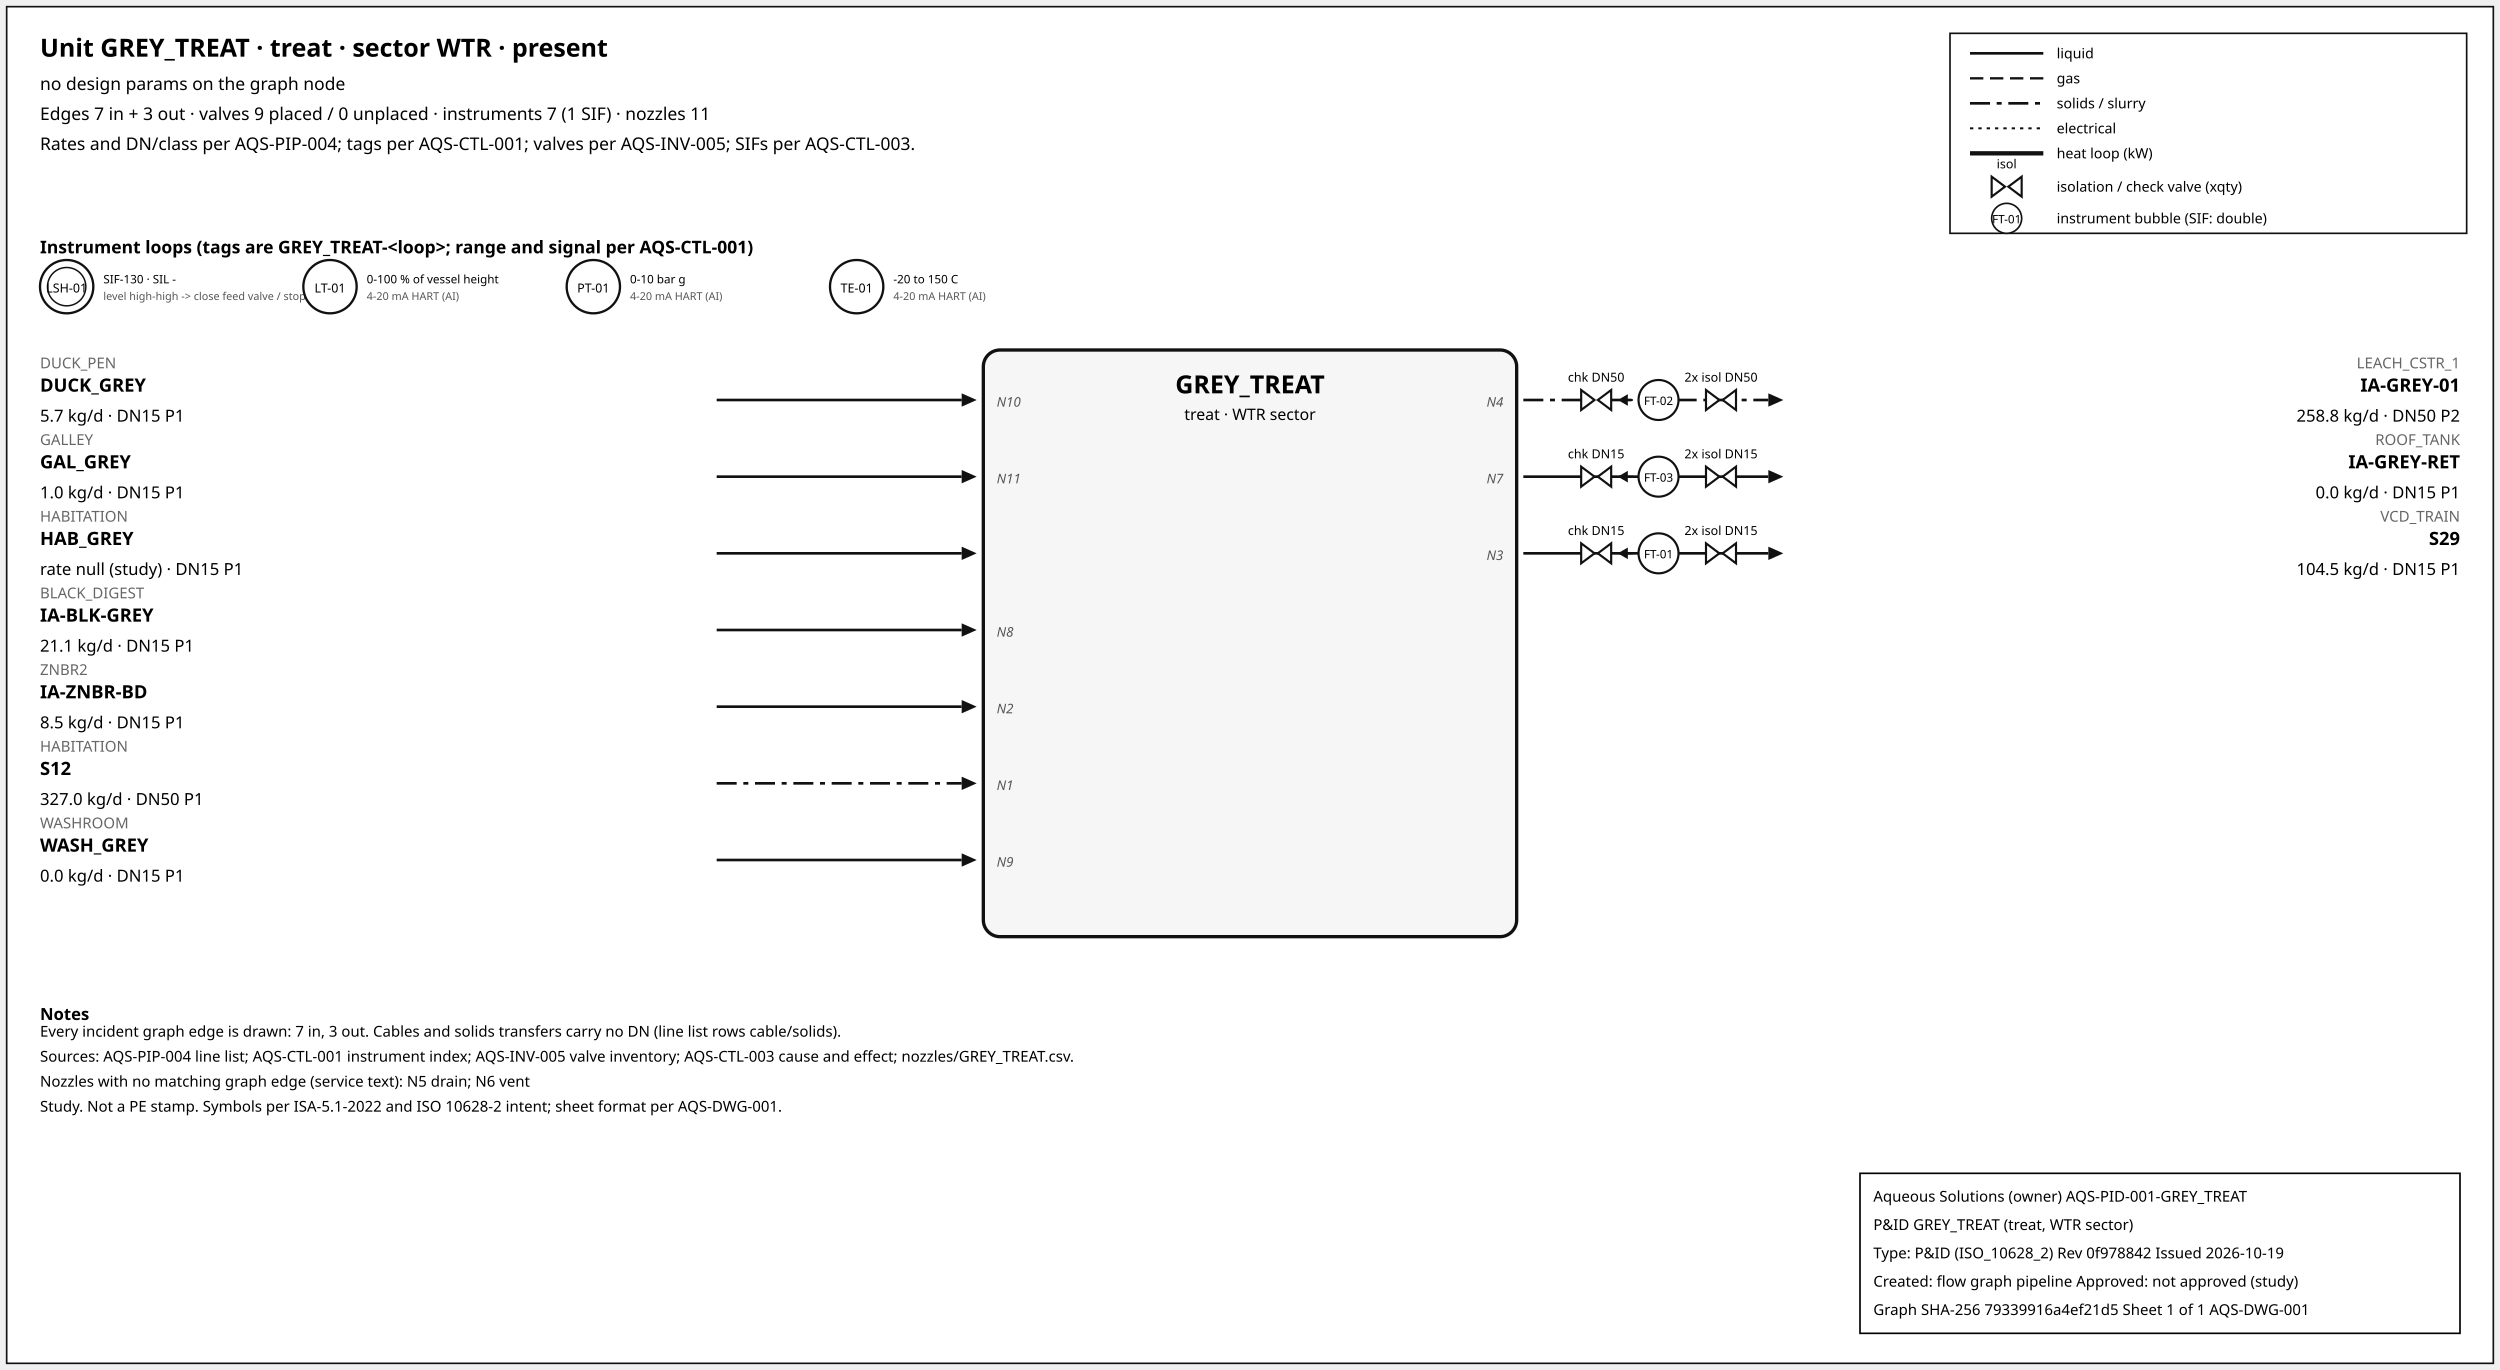
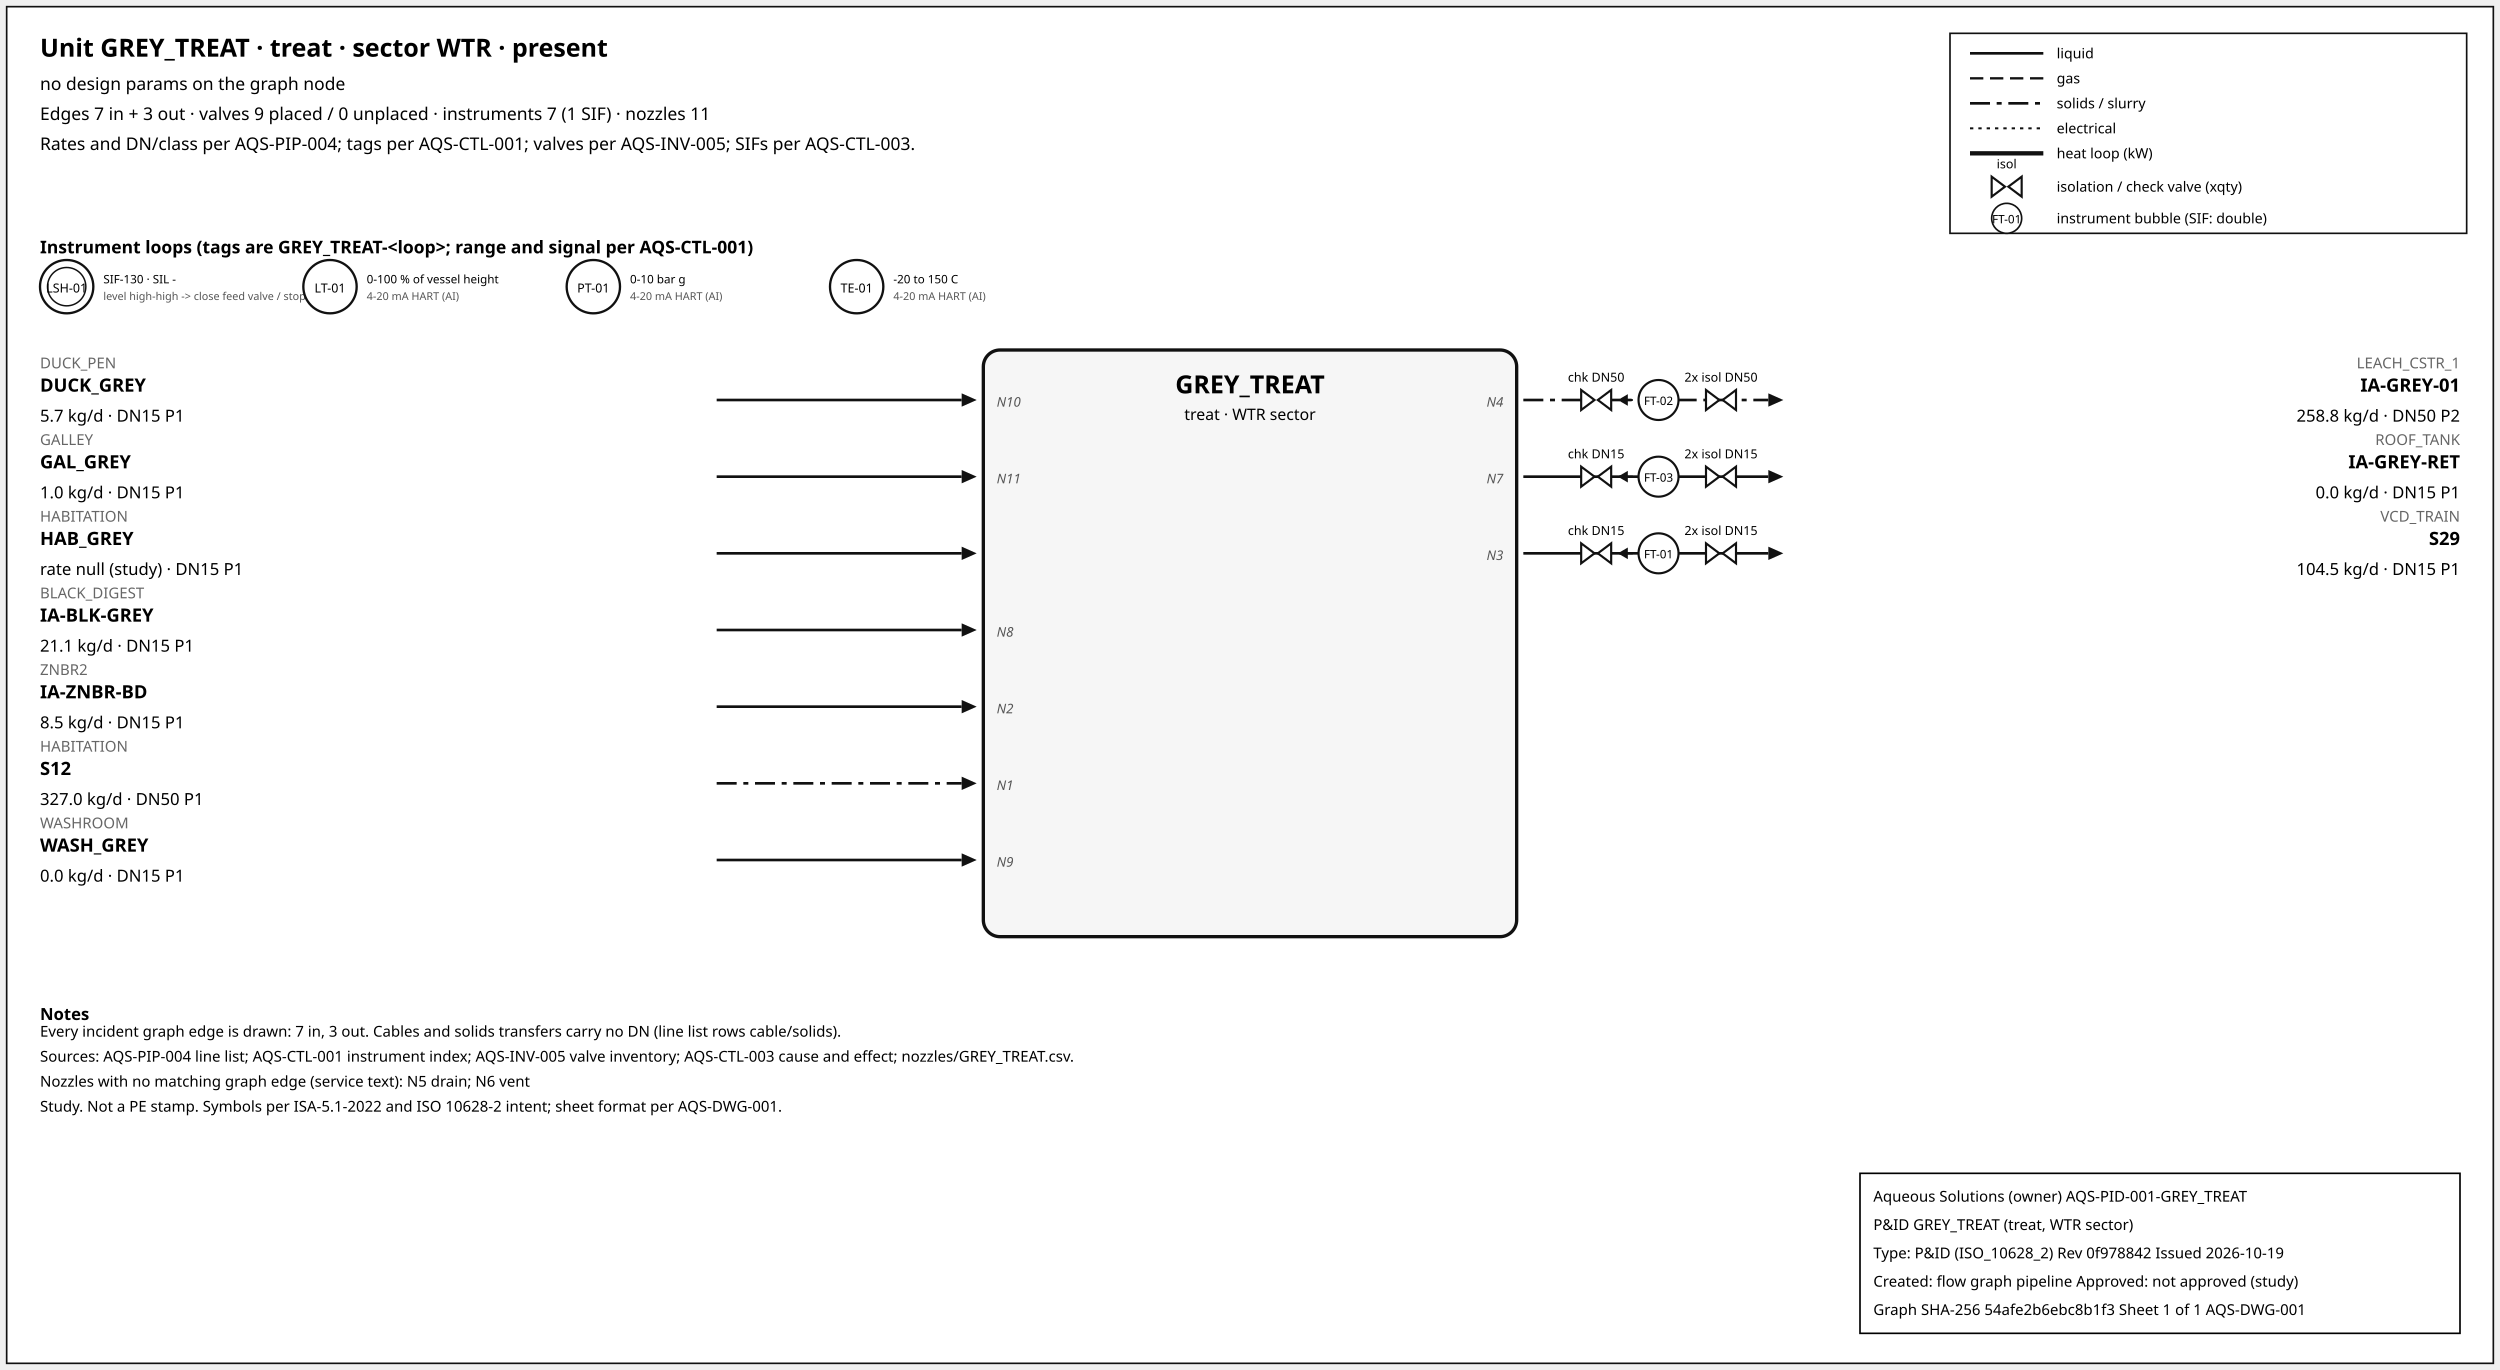
<svg xmlns="http://www.w3.org/2000/svg" width="1500" height="822" font-family="sans-serif">
  <rect x="4" y="4" width="1492" height="814" fill="white" stroke="#111" />
  <text x="24" y="34" font-size="15" font-weight="600">Unit GREY_TREAT · treat · sector WTR · present</text>
  <text x="24" y="54" font-size="10.5">no design params on the graph node</text>
  <text x="24" y="72" font-size="10.5">Edges 7 in + 3 out · valves 9 placed / 0 unplaced · instruments 7 (1 SIF) · nozzles 11</text>
  <text x="24" y="90" font-size="10.5">Rates and DN/class per AQS-PIP-004; tags per AQS-CTL-001; valves per AQS-INV-005; SIFs per AQS-CTL-003.</text>
  <rect x="1170" y="20" width="310" height="120" fill="white" stroke="#111" />
  <line x1="1182" y1="32" x2="1226" y2="32" stroke="#111" stroke-width="1.6" />
  <text x="1234" y="35" font-size="8.5">liquid</text>
  <line x1="1182" y1="47" x2="1226" y2="47" stroke="#111" stroke-width="1.4" stroke-dasharray="8,4" />
  <text x="1234" y="50" font-size="8.5">gas</text>
  <line x1="1182" y1="62" x2="1226" y2="62" stroke="#111" stroke-width="1.6" stroke-dasharray="12,4,3,4" />
  <text x="1234" y="65" font-size="8.5">solids / slurry</text>
  <line x1="1182" y1="77" x2="1226" y2="77" stroke="#111" stroke-width="1.2" stroke-dasharray="2,3" />
  <text x="1234" y="80" font-size="8.5">electrical</text>
  <line x1="1182" y1="92" x2="1226" y2="92" stroke="#111" stroke-width="2.6" />
  <text x="1234" y="95" font-size="8.5">heat loop (kW)</text>
  <path d="M 1195.0,106 L 1203.0,112 L 1195.0,118 Z M 1213.0,106 L 1205.0,112 L 1213.0,118 Z" fill="white" stroke="#111" stroke-width="1.3" />
  <text x="1204.0" y="101.0" font-size="7.5" text-anchor="middle">isol</text>
  <text x="1234" y="115" font-size="8.5">isolation / check valve (xqty)</text>
  <circle cx="1204" cy="131" r="9" fill="white" stroke="#111" />
  <text x="1204" y="134" font-size="7" text-anchor="middle">FT-01</text>
  <text x="1234" y="134" font-size="8.5">instrument bubble (SIF: double)</text>
  <text x="24" y="152" font-size="10.5" font-weight="600">Instrument loops (tags are GREY_TREAT-&lt;loop&gt;; range and signal per AQS-CTL-001)</text>
  <circle cx="40" cy="172" r="16" fill="white" stroke="#111" stroke-width="1.4" />
  <circle cx="40" cy="172" r="11.5" fill="none" stroke="#111" stroke-width="0.9" />
  <text x="40" y="175.5" font-size="7.5" text-anchor="middle">LSH-01</text>
  <text x="62" y="170" font-size="7">SIF-130 · SIL -</text>
  <text x="62" y="180" font-size="6.5" fill="#555">level high-high -&gt; close feed valve / stop f</text>
  <circle cx="198" cy="172" r="16" fill="white" stroke="#111" stroke-width="1.4" />
  <text x="198" y="175.5" font-size="7.5" text-anchor="middle">LT-01</text>
  <text x="220" y="170" font-size="7">0-100 % of vessel height</text>
  <text x="220" y="180" font-size="6.5" fill="#555">4-20 mA HART (AI)</text>
  <circle cx="356" cy="172" r="16" fill="white" stroke="#111" stroke-width="1.4" />
  <text x="356" y="175.5" font-size="7.5" text-anchor="middle">PT-01</text>
  <text x="378" y="170" font-size="7">0-10 bar g</text>
  <text x="378" y="180" font-size="6.5" fill="#555">4-20 mA HART (AI)</text>
  <circle cx="514" cy="172" r="16" fill="white" stroke="#111" stroke-width="1.4" />
  <text x="514" y="175.5" font-size="7.5" text-anchor="middle">TE-01</text>
  <text x="536" y="170" font-size="7">-20 to 150 C</text>
  <text x="536" y="180" font-size="6.5" fill="#555">4-20 mA HART (AI)</text>
  <rect x="590" y="210" width="320" height="352" rx="10" fill="#f6f6f6" stroke="#111" stroke-width="2" />
  <text x="750.0" y="236" font-size="15" font-weight="700" text-anchor="middle">GREY_TREAT</text>
  <text x="750.0" y="252" font-size="9.5" text-anchor="middle">treat · WTR sector</text>
  <line x1="430" y1="240" x2="577" y2="240" stroke="#111" stroke-width="1.6" class="edge-in" />
  <polygon points="586,240 577,236 577,244" fill="#111" />
  <text x="24" y="221" font-size="9" fill="#666" text-anchor="start">DUCK_PEN</text>
  <text x="24" y="235" font-size="11" font-weight="600" text-anchor="start">DUCK_GREY</text>
  <text x="24" y="253" font-size="10" text-anchor="start">5.7 kg/d · DN15 P1</text>
  <text x="598" y="244" font-size="8" font-style="italic" fill="#555" text-anchor="start">N10</text>
  <line x1="430" y1="286" x2="577" y2="286" stroke="#111" stroke-width="1.6" class="edge-in" />
  <polygon points="586,286 577,282 577,290" fill="#111" />
  <text x="24" y="267" font-size="9" fill="#666" text-anchor="start">GALLEY</text>
  <text x="24" y="281" font-size="11" font-weight="600" text-anchor="start">GAL_GREY</text>
  <text x="24" y="299" font-size="10" text-anchor="start">1.0 kg/d · DN15 P1</text>
  <text x="598" y="290" font-size="8" font-style="italic" fill="#555" text-anchor="start">N11</text>
  <line x1="430" y1="332" x2="577" y2="332" stroke="#111" stroke-width="1.6" class="edge-in" />
  <polygon points="586,332 577,328 577,336" fill="#111" />
  <text x="24" y="313" font-size="9" fill="#666" text-anchor="start">HABITATION</text>
  <text x="24" y="327" font-size="11" font-weight="600" text-anchor="start">HAB_GREY</text>
  <text x="24" y="345" font-size="10" text-anchor="start">rate null (study) · DN15 P1</text>
  <line x1="430" y1="378" x2="577" y2="378" stroke="#111" stroke-width="1.6" class="edge-in" />
  <polygon points="586,378 577,374 577,382" fill="#111" />
  <text x="24" y="359" font-size="9" fill="#666" text-anchor="start">BLACK_DIGEST</text>
  <text x="24" y="373" font-size="11" font-weight="600" text-anchor="start">IA-BLK-GREY</text>
  <text x="24" y="391" font-size="10" text-anchor="start">21.1 kg/d · DN15 P1</text>
  <text x="598" y="382" font-size="8" font-style="italic" fill="#555" text-anchor="start">N8</text>
  <line x1="430" y1="424" x2="577" y2="424" stroke="#111" stroke-width="1.6" class="edge-in" />
  <polygon points="586,424 577,420 577,428" fill="#111" />
  <text x="24" y="405" font-size="9" fill="#666" text-anchor="start">ZNBR2</text>
  <text x="24" y="419" font-size="11" font-weight="600" text-anchor="start">IA-ZNBR-BD</text>
  <text x="24" y="437" font-size="10" text-anchor="start">8.5 kg/d · DN15 P1</text>
  <text x="598" y="428" font-size="8" font-style="italic" fill="#555" text-anchor="start">N2</text>
  <line x1="430" y1="470" x2="577" y2="470" stroke="#111" stroke-width="1.6" stroke-dasharray="12,4,3,4" class="edge-in" />
  <polygon points="586,470 577,466 577,474" fill="#111" />
  <text x="24" y="451" font-size="9" fill="#666" text-anchor="start">HABITATION</text>
  <text x="24" y="465" font-size="11" font-weight="600" text-anchor="start">S12</text>
  <text x="24" y="483" font-size="10" text-anchor="start">327.0 kg/d · DN50 P1</text>
  <text x="598" y="474" font-size="8" font-style="italic" fill="#555" text-anchor="start">N1</text>
  <line x1="430" y1="516" x2="577" y2="516" stroke="#111" stroke-width="1.6" class="edge-in" />
  <polygon points="586,516 577,512 577,520" fill="#111" />
  <text x="24" y="497" font-size="9" fill="#666" text-anchor="start">WASHROOM</text>
  <text x="24" y="511" font-size="11" font-weight="600" text-anchor="start">WASH_GREY</text>
  <text x="24" y="529" font-size="10" text-anchor="start">0.0 kg/d · DN15 P1</text>
  <text x="598" y="520" font-size="8" font-style="italic" fill="#555" text-anchor="start">N9</text>
  <line x1="914" y1="240" x2="1061" y2="240" stroke="#111" stroke-width="1.6" stroke-dasharray="12,4,3,4" class="edge-out" />
  <polygon points="1070,240 1061,236 1061,244" fill="#111" />
  <text x="1476" y="221" font-size="9" fill="#666" text-anchor="end">LEACH_CSTR_1</text>
  <text x="1476" y="235" font-size="11" font-weight="600" text-anchor="end">IA-GREY-01</text>
  <text x="1476" y="253" font-size="10" text-anchor="end">258.8 kg/d · DN50 P2</text>
  <text x="902" y="244" font-size="8" font-style="italic" fill="#555" text-anchor="end">N4</text>
  <line x1="979.7" y1="240" x2="971.7" y2="240" stroke="#111" stroke-width="1.2" />
  <polygon points="970.7,240 976.7,236.5 976.7,243.5" fill="#111" />
  <path d="M 948.7,234 L 956.7,240 L 948.7,246 Z M 966.7,234 L 958.7,240 L 966.7,246 Z" fill="white" stroke="#111" stroke-width="1.3" />
  <text x="957.7" y="229.0" font-size="7.5" text-anchor="middle">chk DN50</text>
  <path d="M 1023.6,234 L 1031.6,240 L 1023.6,246 Z M 1041.6,234 L 1033.6,240 L 1041.6,246 Z" fill="white" stroke="#111" stroke-width="1.3" />
  <text x="1032.6" y="229.0" font-size="7.5" text-anchor="middle">2x isol DN50</text>
  <circle cx="995.12" cy="240" r="12" fill="white" stroke="#111" stroke-width="1.3" />
  <text x="995.12" y="243" font-size="7" text-anchor="middle">FT-02</text>
  <line x1="914" y1="286" x2="1061" y2="286" stroke="#111" stroke-width="1.6" class="edge-out" />
  <polygon points="1070,286 1061,282 1061,290" fill="#111" />
  <text x="1476" y="267" font-size="9" fill="#666" text-anchor="end">ROOF_TANK</text>
  <text x="1476" y="281" font-size="11" font-weight="600" text-anchor="end">IA-GREY-RET</text>
  <text x="1476" y="299" font-size="10" text-anchor="end">0.0 kg/d · DN15 P1</text>
  <text x="902" y="290" font-size="8" font-style="italic" fill="#555" text-anchor="end">N7</text>
  <line x1="979.7" y1="286" x2="971.7" y2="286" stroke="#111" stroke-width="1.2" />
  <polygon points="970.7,286 976.7,282.5 976.7,289.5" fill="#111" />
  <path d="M 948.7,280 L 956.7,286 L 948.7,292 Z M 966.7,280 L 958.7,286 L 966.7,292 Z" fill="white" stroke="#111" stroke-width="1.3" />
  <text x="957.7" y="275.0" font-size="7.5" text-anchor="middle">chk DN15</text>
  <path d="M 1023.6,280 L 1031.6,286 L 1023.6,292 Z M 1041.6,280 L 1033.6,286 L 1041.6,292 Z" fill="white" stroke="#111" stroke-width="1.3" />
  <text x="1032.6" y="275.0" font-size="7.5" text-anchor="middle">2x isol DN15</text>
  <circle cx="995.12" cy="286" r="12" fill="white" stroke="#111" stroke-width="1.3" />
  <text x="995.12" y="289" font-size="7" text-anchor="middle">FT-03</text>
  <line x1="914" y1="332" x2="1061" y2="332" stroke="#111" stroke-width="1.6" class="edge-out" />
  <polygon points="1070,332 1061,328 1061,336" fill="#111" />
  <text x="1476" y="313" font-size="9" fill="#666" text-anchor="end">VCD_TRAIN</text>
  <text x="1476" y="327" font-size="11" font-weight="600" text-anchor="end">S29</text>
  <text x="1476" y="345" font-size="10" text-anchor="end">104.5 kg/d · DN15 P1</text>
  <text x="902" y="336" font-size="8" font-style="italic" fill="#555" text-anchor="end">N3</text>
  <line x1="979.7" y1="332" x2="971.7" y2="332" stroke="#111" stroke-width="1.2" />
  <polygon points="970.7,332 976.7,328.5 976.7,335.5" fill="#111" />
  <path d="M 948.7,326 L 956.7,332 L 948.7,338 Z M 966.7,326 L 958.7,332 L 966.7,338 Z" fill="white" stroke="#111" stroke-width="1.3" />
  <text x="957.7" y="321.0" font-size="7.5" text-anchor="middle">chk DN15</text>
  <path d="M 1023.6,326 L 1031.6,332 L 1023.6,338 Z M 1041.6,326 L 1033.6,332 L 1041.6,338 Z" fill="white" stroke="#111" stroke-width="1.3" />
  <text x="1032.6" y="321.0" font-size="7.5" text-anchor="middle">2x isol DN15</text>
  <circle cx="995.12" cy="332" r="12" fill="white" stroke="#111" stroke-width="1.3" />
  <text x="995.12" y="335" font-size="7" text-anchor="middle">FT-01</text>
  <text x="24" y="612" font-size="10" font-weight="600">Notes</text>
  <text x="24" y="622" font-size="9">Every incident graph edge is drawn: 7 in, 3 out. Cables and solids transfers carry no DN (line list rows cable/solids).</text>
  <text x="24" y="637" font-size="9">Sources: AQS-PIP-004 line list; AQS-CTL-001 instrument index; AQS-INV-005 valve inventory; AQS-CTL-003 cause and effect; nozzles/GREY_TREAT.csv.</text>
  <text x="24" y="652" font-size="9">Nozzles with no matching graph edge (service text): N5 drain; N6 vent</text>
  <text x="24" y="667" font-size="9">Study. Not a PE stamp. Symbols per ISA-5.1-2022 and ISO 10628-2 intent; sheet format per AQS-DWG-001.</text>
  <g id="aqs-title-block">
    <rect x="1116" y="704" width="360" height="96" fill="white" stroke="black" stroke-width="1" />
    <text x="1124" y="721" font-size="9">Aqueous Solutions (owner)   AQS-PID-001-GREY_TREAT</text>
    <text x="1124" y="738" font-size="9">P&amp;ID GREY_TREAT (treat, WTR sector)</text>
    <text x="1124" y="755" font-size="9">Type: P&amp;ID (ISO_10628_2)   Rev 0f978842   Issued 2026-10-19</text>
    <text x="1124" y="772" font-size="9">Created: flow graph pipeline   Approved: not approved (study)</text>
-     <text x="1124" y="789" font-size="9">Graph SHA-256 79339916a4ef21d5   Sheet 1 of 1   AQS-DWG-001</text>
+     <text x="1124" y="789" font-size="9">Graph SHA-256 54afe2b6ebc8b1f3   Sheet 1 of 1   AQS-DWG-001</text>
  </g>
</svg>
